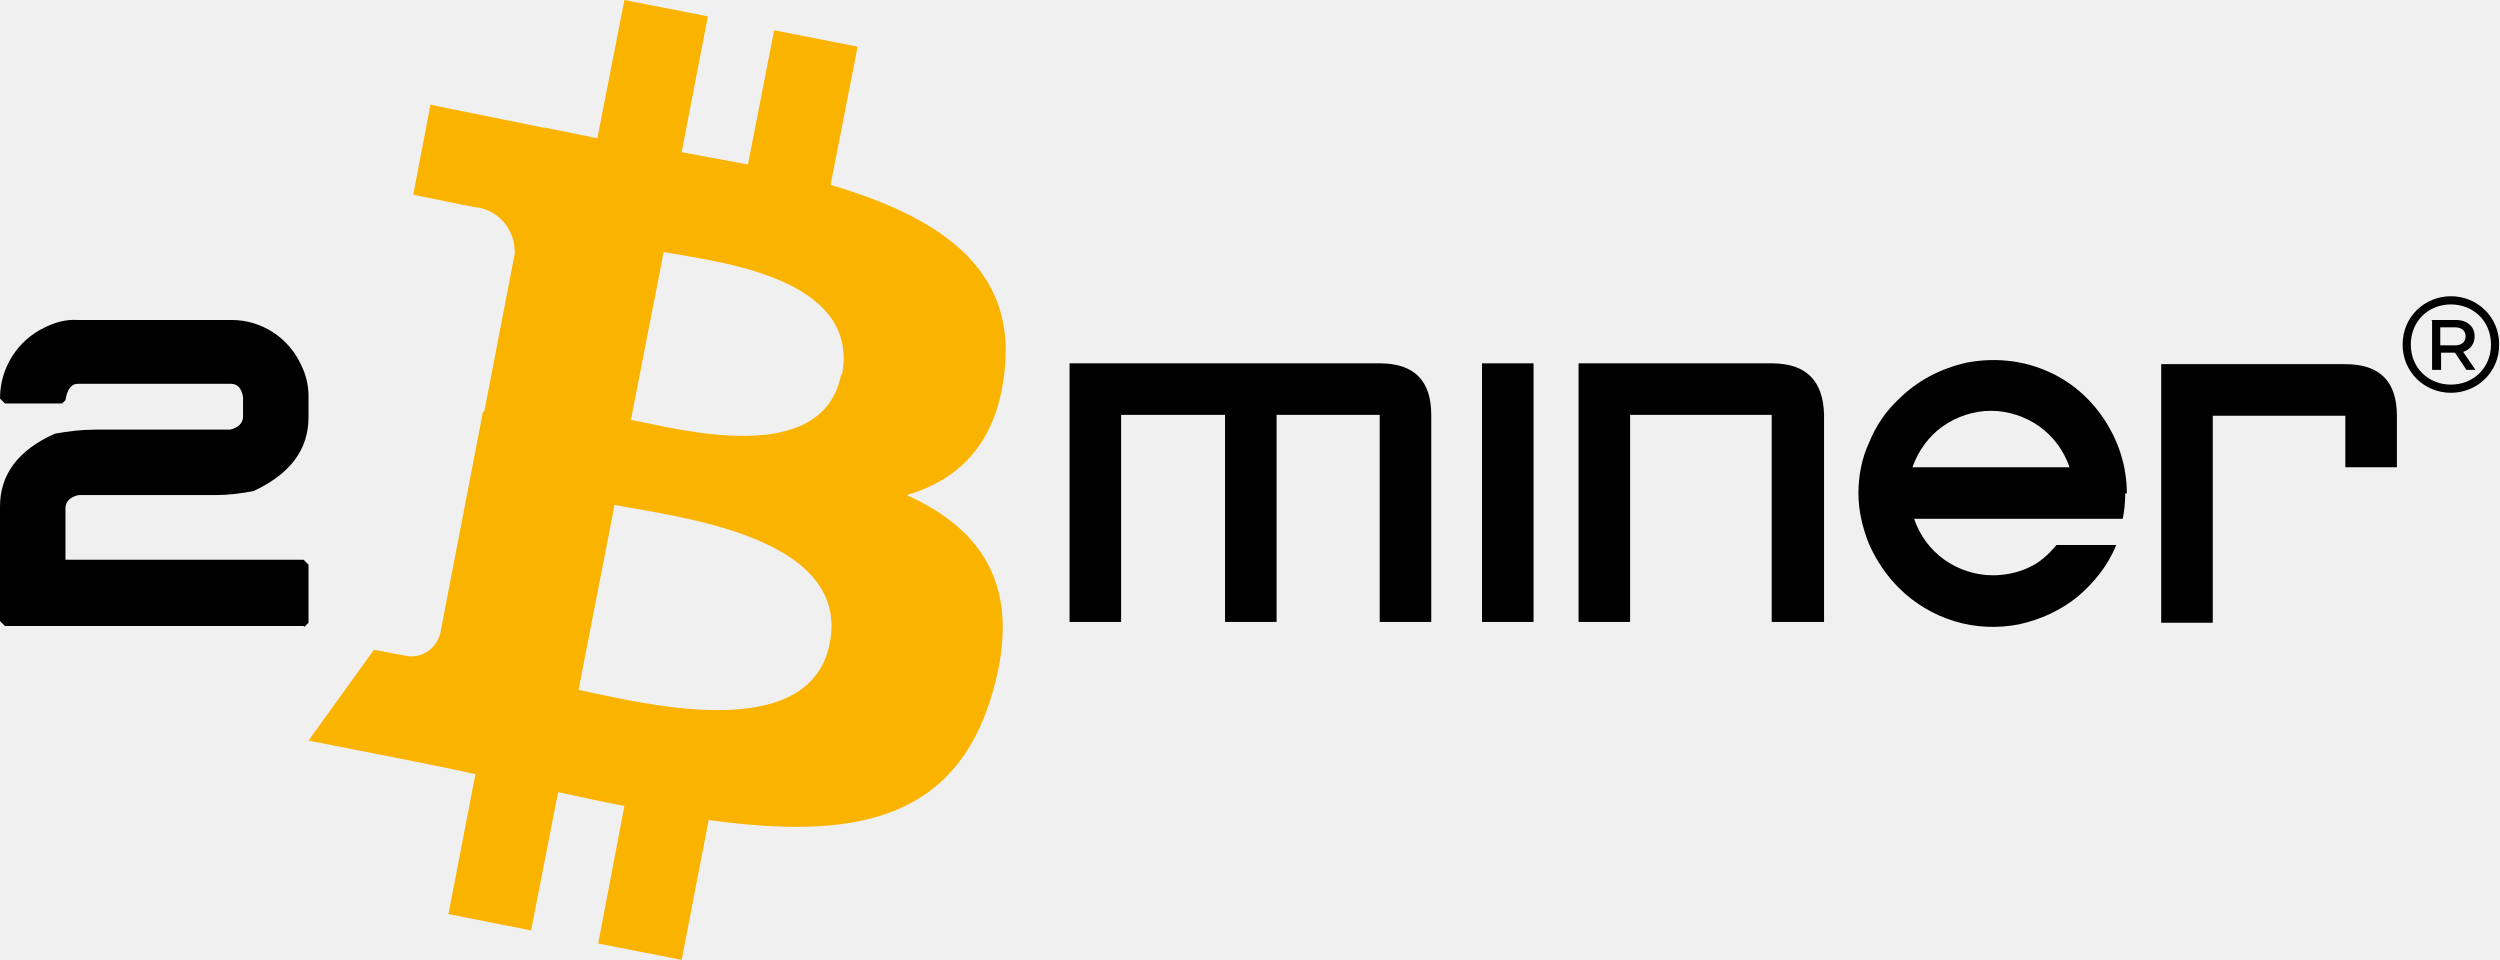
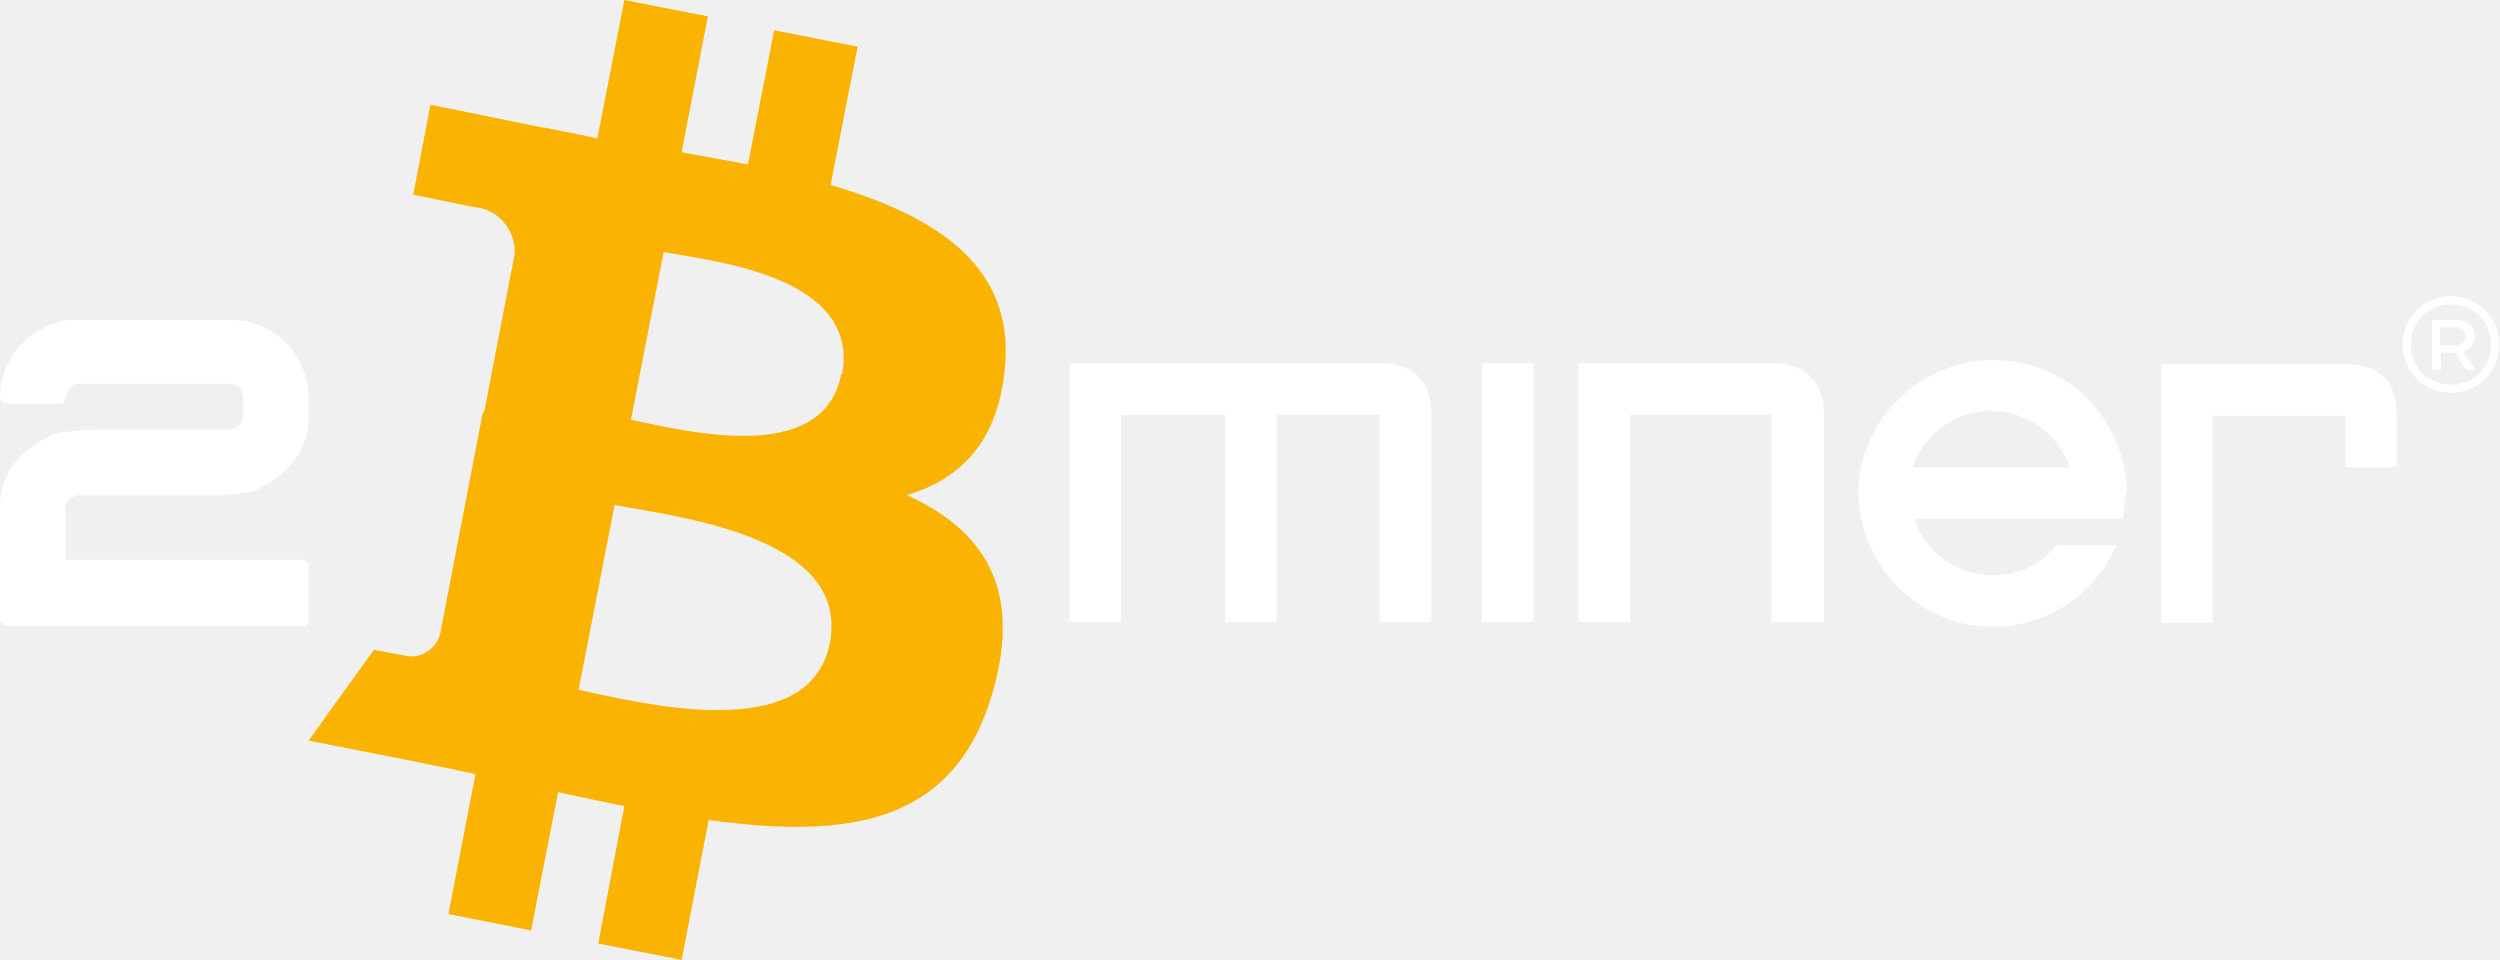
- <svg xmlns="http://www.w3.org/2000/svg" id="a" viewBox="0 0 305.5 117.2">
+ <svg xmlns="http://www.w3.org/2000/svg" id="a" viewBox="0 0 305.5 117.2" fill="#ffffff">
  <g id="b">
    <path id="c" d="M102.8,45.7c-2.2,11.6-20,6.7-25.7,5.6l4-20.5c5.7,1.1,24.1,2.8,21.8,15h0Zm-1.4,32.9c-2.5,12.8-23.8,7.1-30.7,5.7l4.4-22.6c6.9,1.4,28.9,3.6,26.3,16.9h0Zm-42.4-28.2l-5.2,27c-.5,2-2.5,3.2-4.4,2.7,0,0,0,0,0,0l-3.7-.7-8,11.1,13.2,2.6c2.5,.5,4.9,1,7.2,1.5l-3.3,17.1,10.1,2,3.3-16.9c2.8,.6,5.5,1.2,8.1,1.7l-3.2,16.8,10.2,2,3.3-17.1c17.3,2.4,30.1,.4,34.7-15.6,3.7-12.8-1.2-19.9-10.5-24.1,6.5-1.9,11.2-6.5,12-15.6,1.2-12.4-8.4-18.5-21.3-22.3l3.3-16.9-10.2-2-3.2,16.4c-2.7-.5-5.4-1-8.1-1.5l3.2-16.6-10.2-2-3.3,16.9-6.4-1.3h-.2s-13.8-2.8-13.8-2.8l-2.1,11,7.4,1.5c2.9,.2,5.1,2.7,5,5.7l-3.7,19.2h0Z" fill="#fab400" />
    <path id="d" d="M37.2,76.5H.6L0,75.9v-14C0,58,2.2,55,6.7,53c1.6-.3,3.3-.5,5-.5H28.1c1-.2,1.6-.8,1.6-1.6v-2.4c-.2-1.1-.7-1.6-1.5-1.6H9.5c-.8,0-1.3,.7-1.5,2l-.4,.4H.6L0,48.7c0-3.7,2.1-7.1,5.5-8.7,1.2-.6,2.6-1,4-.9H28.3c3.7,0,7,2.2,8.5,5.5,.6,1.2,.9,2.5,.9,3.8v2.6c0,3.9-2.2,6.9-6.7,9-1.5,.3-3.1,.5-4.7,.5H9.6c-1,.2-1.6,.8-1.6,1.6v6.3h29.1l.6,.6v7.1l-.6,.6Z" />
    <path id="e" d="M174.9,76h-6.3v-25.3h-12.6v25.3h-6.3v-25.3h-12.7v25.3h-6.3v-31.6h37.9c4.2,0,6.3,2.1,6.3,6.3v25.3Z" />
    <rect id="f" x="181.1" y="44.4" width="6.3" height="31.6" />
    <path id="g" d="M222.9,76h-6.4v-25.3h-17.3v25.3h-6.3v-31.6h23.6c4.2,0,6.3,2.1,6.4,6.3v25.3Z" />
    <path id="h" d="M252.9,57.1c-.7-2-1.9-3.7-3.7-5-1.7-1.2-3.8-1.9-5.9-1.9-2.1,0-4.2,.7-5.9,1.9-1.7,1.2-3,3-3.7,5h19Zm6.8,3.2c0,1.1-.1,2.1-.3,3.1h-25.5c.7,2,1.9,3.7,3.7,5,1.7,1.2,3.8,1.9,5.9,1.9,1.5,0,3-.3,4.3-.9,1.4-.6,2.5-1.6,3.5-2.8h7.3c-1,2.5-2.7,4.6-4.7,6.3-2.1,1.7-4.5,2.8-7.2,3.4-2.6,.5-5.3,.4-7.9-.4-2.6-.8-4.9-2.2-6.8-4.1-1.5-1.5-2.7-3.3-3.6-5.3-.8-2-1.3-4.1-1.3-6.2,0-2.1,.4-4.3,1.3-6.2,.8-2,2-3.8,3.6-5.3,2.3-2.3,5.2-3.8,8.4-4.5,3.2-.6,6.5-.3,9.4,.9,3,1.2,5.5,3.3,7.3,6,1.8,2.7,2.8,5.8,2.8,9.1h0Z" />
    <path id="i" d="M292.9,57.1h-6.3v-6.3h-16.2v25.3h-6.3v-31.6h22.5c4.2,0,6.3,2.1,6.3,6.3v6.3Z" />
  </g>
  <path d="M293.6,42.1c0-3.4,2.7-5.9,5.9-5.9s5.9,2.5,5.9,5.9-2.7,5.9-5.9,5.9-5.9-2.5-5.9-5.9Zm5.9,4.9c2.7,0,4.9-2,4.9-4.9s-2.2-4.9-4.9-4.9-4.9,2-4.9,4.9,2.2,4.9,4.9,4.9Zm-2.4-7.9h3c1.4,0,2.3,.8,2.3,2,0,.9-.5,1.6-1.4,1.9l1.5,2.2h-1.1l-1.4-2.1h-1.7v2.1h-1.1v-6Zm2.9,3.1c.9,0,1.3-.5,1.3-1.1s-.4-1.1-1.3-1.1h-1.8v2.2h1.8Z" />
</svg>
